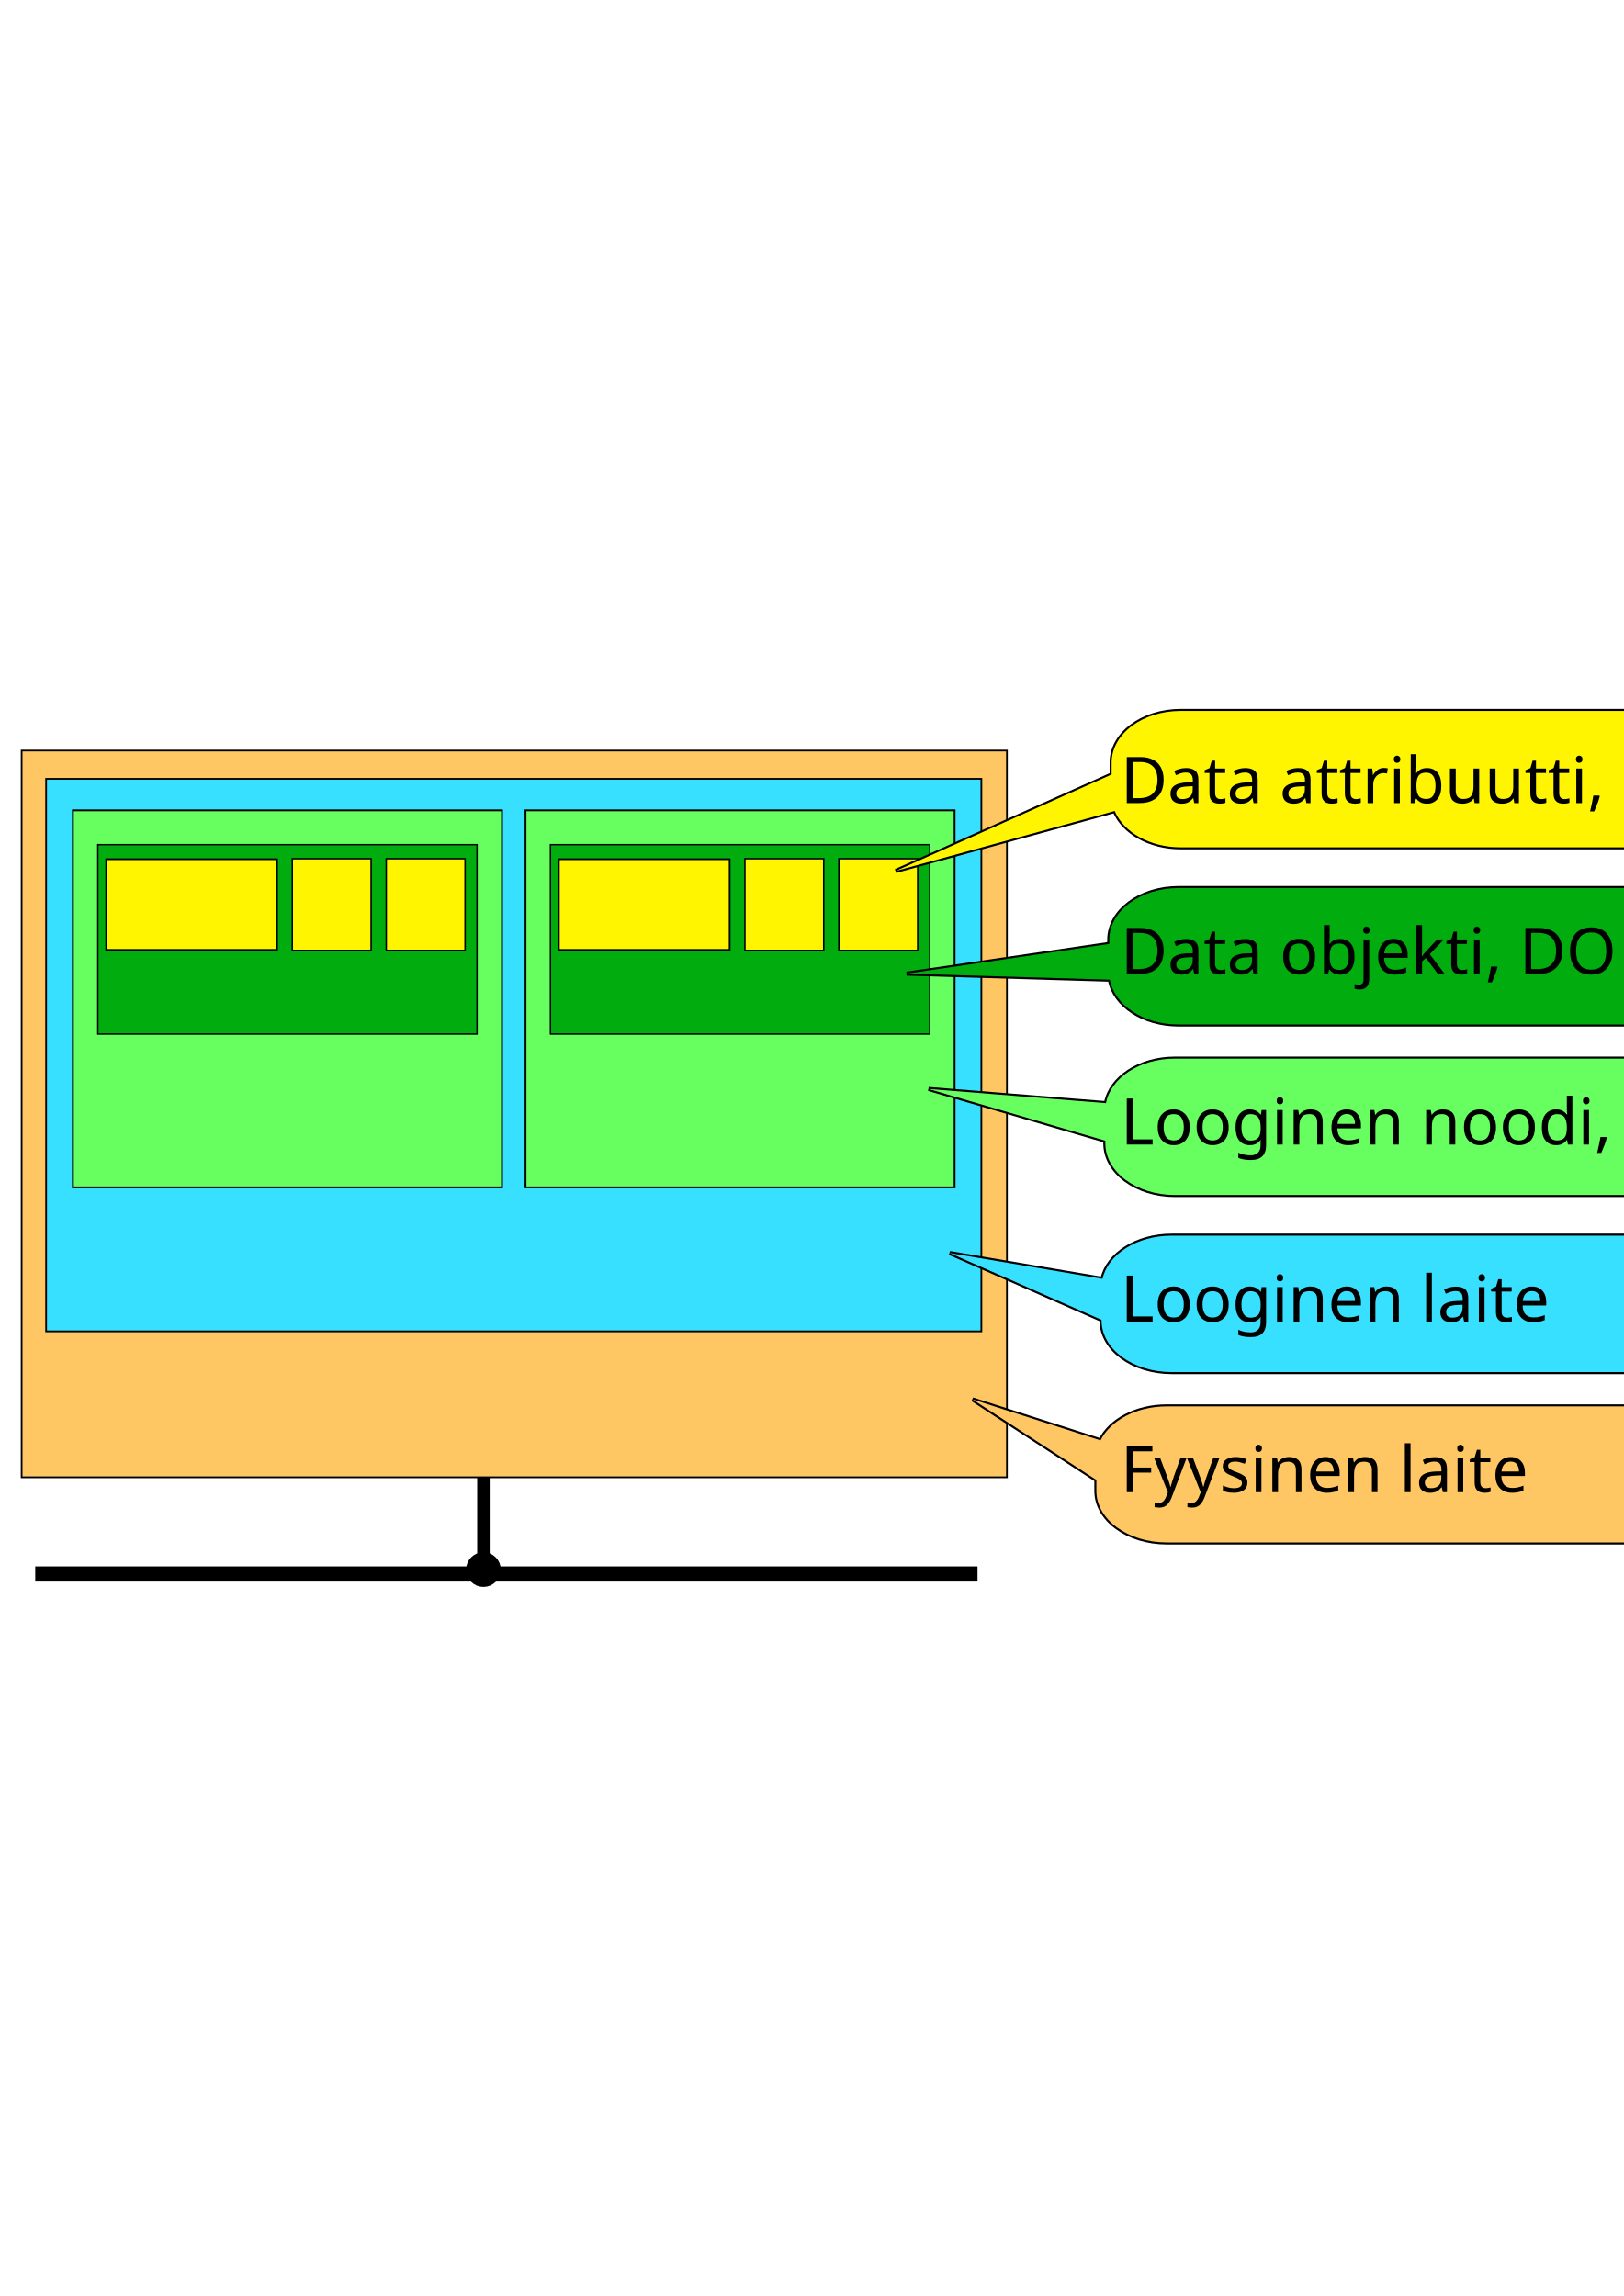
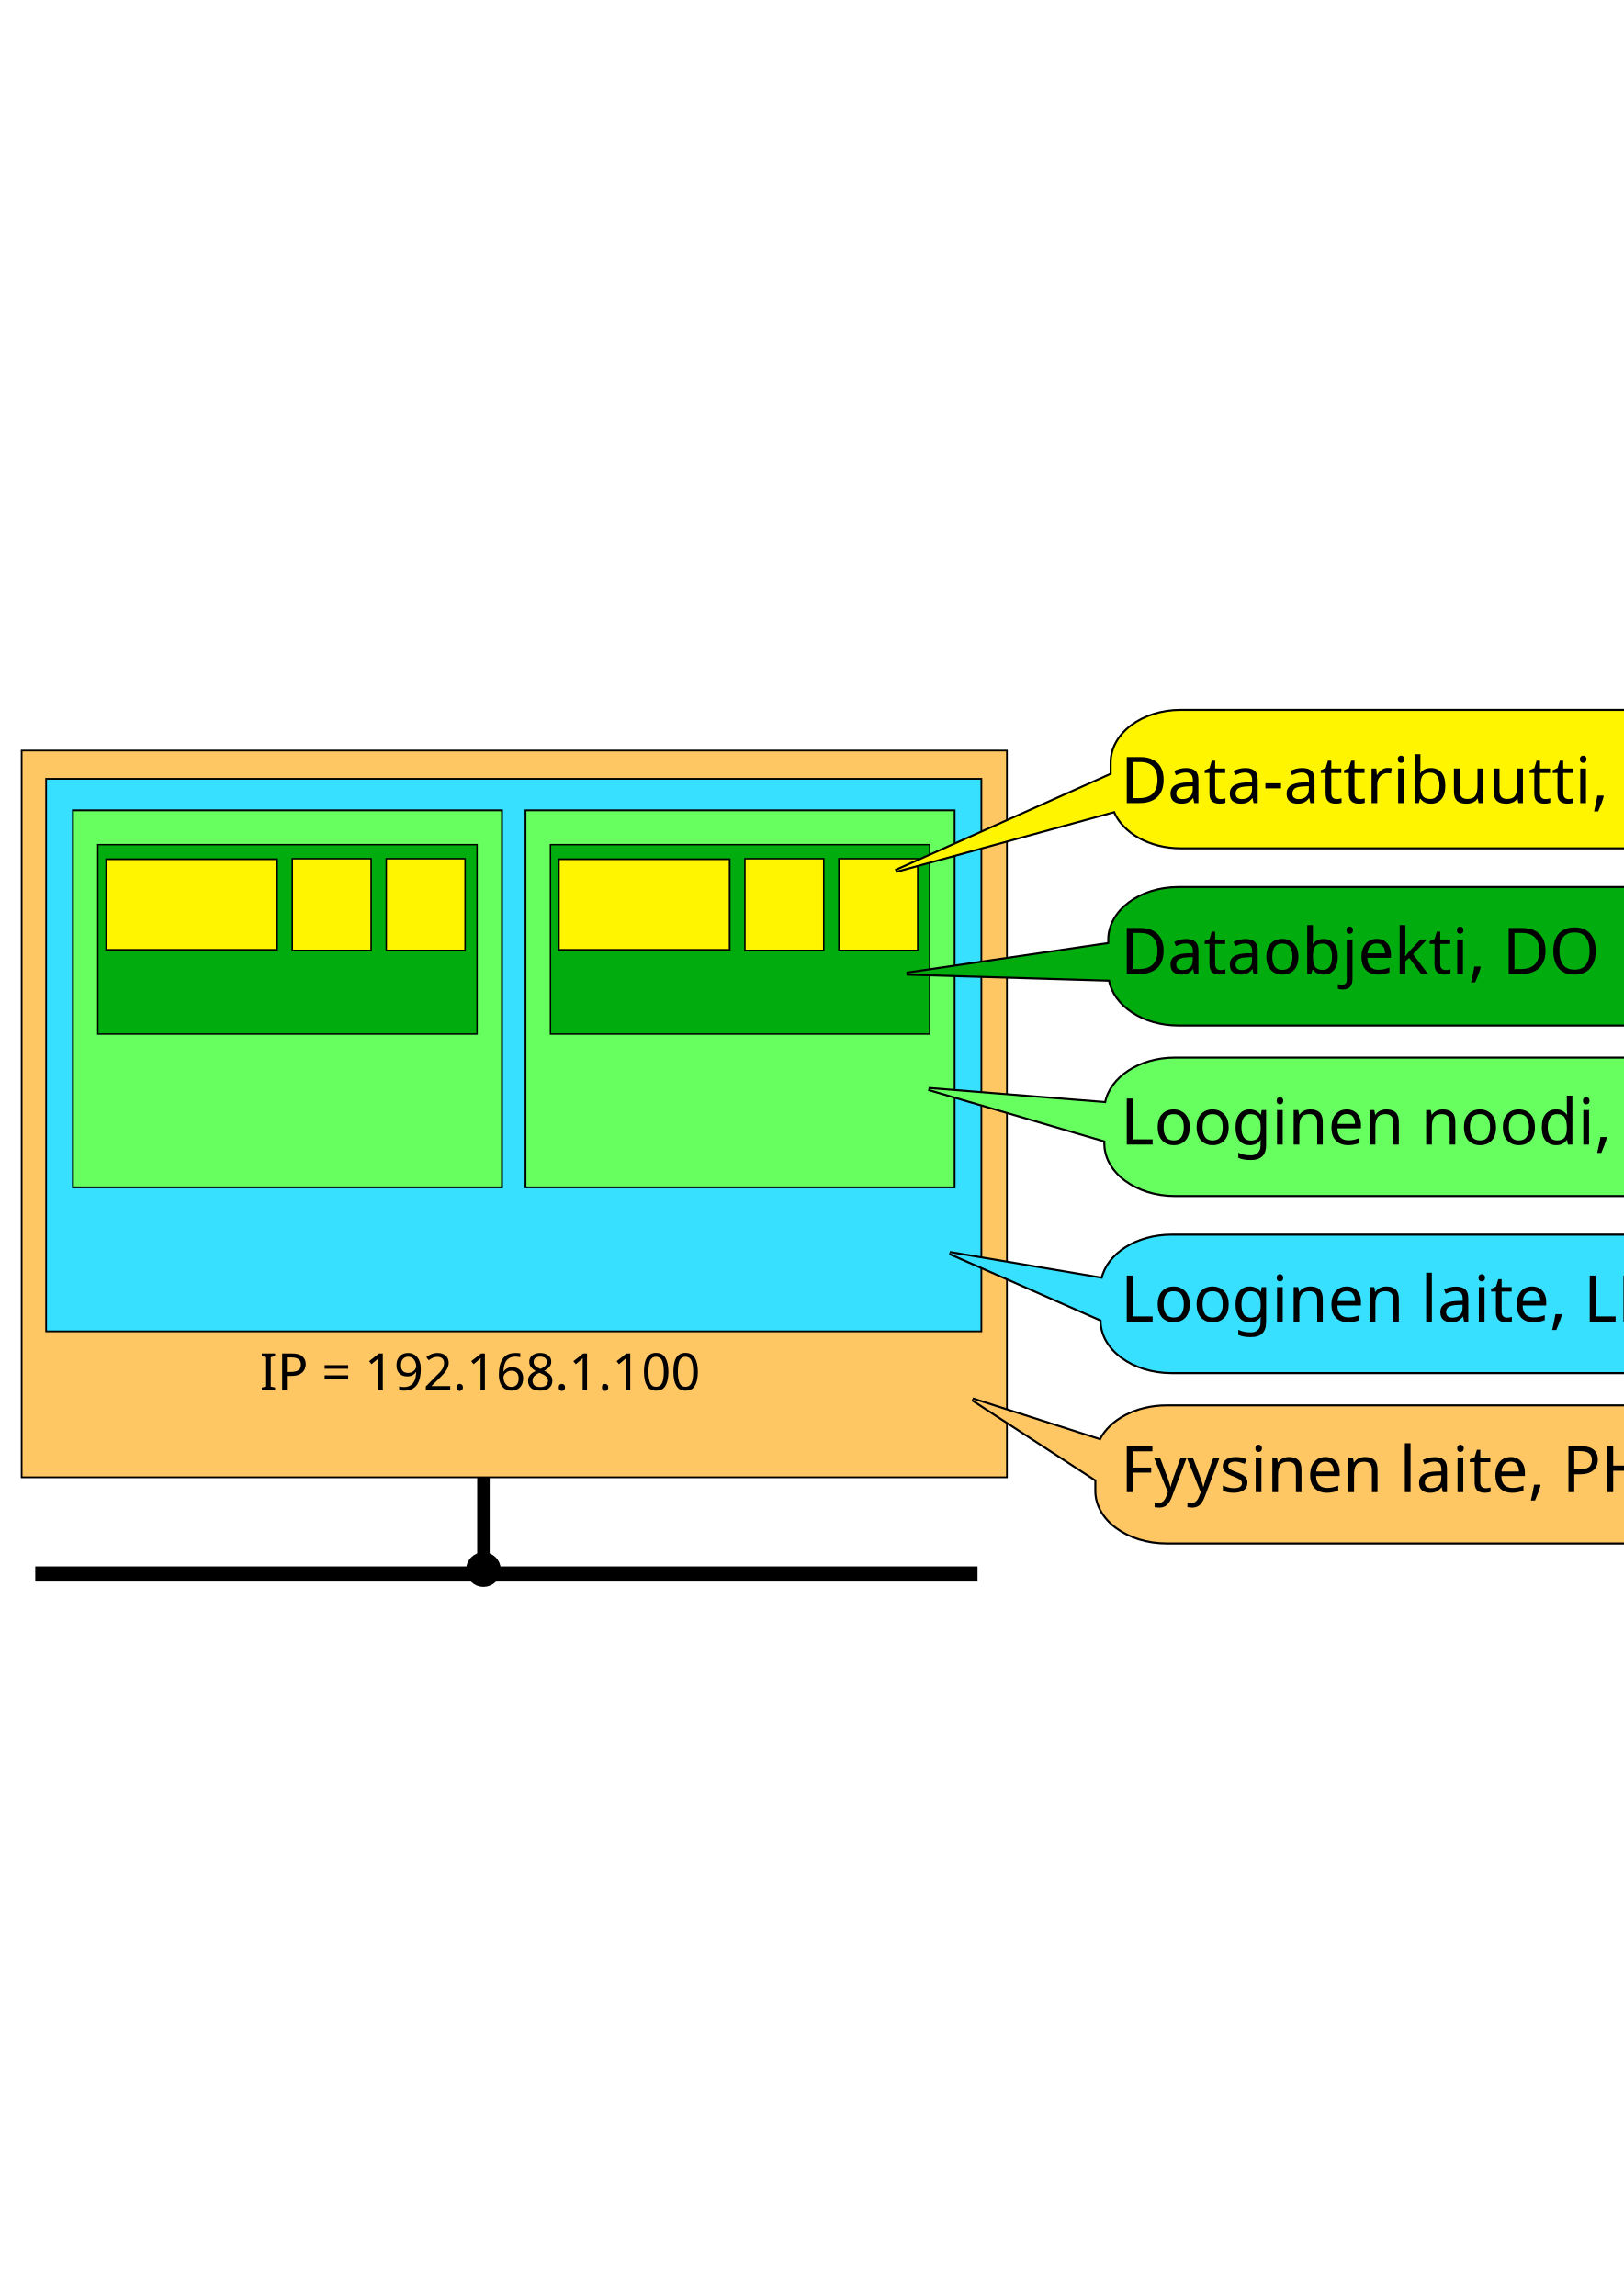
<svg xmlns="http://www.w3.org/2000/svg" width="210mm" height="297mm" viewBox="0 0 210 297" version="1.1" id="svg8">
  <defs id="defs2" />
  <g id="layer1">
    <path style="fill:none;stroke:#000000;stroke-width:1.616;stroke-linecap:butt;stroke-linejoin:miter;stroke-miterlimit:4;stroke-dasharray:none;stroke-opacity:1" d="m 62.525,203.035 v -13.634" id="path1458" />
    <flowRoot xml:space="preserve" id="flowRoot103" style="font-style:normal;font-weight:normal;font-size:16px;line-height:1.25;font-family:sans-serif;letter-spacing:0px;word-spacing:0px;fill:#000000;fill-opacity:1;stroke:none" transform="matrix(0.2567282,0,0,0.2567282,3.117297,4.408754)">
      <flowRegion id="flowRegion105" style="font-size:16px">
        <rect id="rect107" width="305.066" height="217.183" x="395.98" y="72.971" style="font-size:16px" />
      </flowRegion>
      <flowPara id="flowPara109" />
    </flowRoot>
    <rect style="opacity:1;fill:#ffc664;fill-opacity:1;fill-rule:evenodd;stroke:#000000;stroke-width:0.443;stroke-linecap:round;stroke-linejoin:miter;stroke-miterlimit:4;stroke-dasharray:none;stroke-dashoffset:0;stroke-opacity:1;paint-order:stroke markers fill" id="rect1299" width="127.209" height="93.78" x="2.909" y="97.201" />
    <rect style="opacity:1;fill:#38e0ff;fill-opacity:1;fill-rule:evenodd;stroke:#000000;stroke-width:0.45;stroke-linecap:round;stroke-linejoin:miter;stroke-miterlimit:4;stroke-dasharray:none;stroke-dashoffset:0;stroke-opacity:1;paint-order:stroke markers fill" id="rect1141" width="120.734" height="71.248" x="6.078" y="100.858" />
    <g id="g1073" transform="matrix(0.7861599,0,0,0.7861599,-34.36895,69.79945)">
      <rect y="44.698" x="55.859" height="61.739" width="70.292" id="rect847" style="opacity:1;fill:#67ff5f;fill-opacity:1;fill-rule:evenodd;stroke:#000000;stroke-width:0.6;stroke-linecap:round;stroke-linejoin:miter;stroke-miterlimit:4;stroke-dasharray:none;stroke-dashoffset:0;stroke-opacity:1;paint-order:stroke markers fill" />
      <rect y="50.307" x="59.928" height="30.932" width="62.154" id="rect837" style="opacity:1;fill:#00ac0e;fill-opacity:1;fill-rule:evenodd;stroke:#000000;stroke-width:0.466;stroke-linecap:round;stroke-linejoin:miter;stroke-miterlimit:4;stroke-dasharray:none;stroke-dashoffset:0;stroke-opacity:1;paint-order:stroke markers fill" />
      <g transform="translate(0.5669634,0.03848121)" id="g1251">
        <rect style="fill:#fff500;fill-opacity:1;fill-rule:evenodd;stroke:#000000;stroke-width:0.563;stroke-linecap:square;stroke-linejoin:miter;stroke-miterlimit:4;stroke-dasharray:none;stroke-dashoffset:0;stroke-opacity:1;paint-order:stroke markers fill" id="rect82" width="27.82" height="14.635" x="60.766" y="52.692" />
        <flowRoot xml:space="preserve" id="flowRoot916" style="font-style:normal;font-weight:normal;font-size:44.112px;line-height:1.25;font-family:sans-serif;text-align:center;letter-spacing:0px;word-spacing:0px;writing-mode:lr-tb;direction:ltr;text-anchor:middle;fill:#000000;fill-opacity:1;stroke:none" transform="matrix(0.2239254,0,0,0.2239254,1.341307,13.1967)">
          <flowRegion id="flowRegion918" style="font-size:44.112px;text-align:center;writing-mode:lr-tb;direction:ltr;text-anchor:middle">
            <rect ry="0" id="rect920" width="141.379" height="65.191" x="257.354" y="188.575" style="font-size:44.112px;text-align:center;writing-mode:lr-tb;direction:ltr;text-anchor:middle" />
          </flowRegion>
-           <flowPara id="flowPara922">Mag</flowPara>
+           <flowPara id="flowPara922">mag</flowPara>
        </flowRoot>
      </g>
      <g transform="translate(-2.474475,0.03848216)" id="g1220">
        <rect y="52.59" x="94.4" height="14.838" width="12.725" id="rect1177" style="fill:#fff500;fill-opacity:1;fill-rule:evenodd;stroke:#000000;stroke-width:0.487;stroke-linecap:square;stroke-linejoin:miter;stroke-miterlimit:4;stroke-dasharray:none;stroke-dashoffset:0;stroke-opacity:1;paint-order:stroke markers fill" />
        <flowRoot transform="matrix(0.2239254,0,0,0.2239254,31.33831,11.47221)" style="font-style:normal;font-weight:normal;font-size:44.112px;line-height:1.25;font-family:sans-serif;text-align:center;letter-spacing:0px;word-spacing:0px;writing-mode:lr-tb;direction:ltr;text-anchor:middle;fill:#000000;fill-opacity:1;stroke:none" id="flowRoot1185" xml:space="preserve">
          <flowRegion style="font-size:44.112px;text-align:center;writing-mode:lr-tb;direction:ltr;text-anchor:middle" id="flowRegion1181">
            <rect style="font-size:44.112px;text-align:center;writing-mode:lr-tb;direction:ltr;text-anchor:middle" y="188.405" x="257.184" height="65.532" width="107.117" id="rect1179" />
          </flowRegion>
          <flowPara id="flowPara1183">q</flowPara>
        </flowRoot>
      </g>
      <g transform="translate(0.8126544,1.700893)" id="g1244">
        <rect style="fill:#fff500;fill-opacity:1;fill-rule:evenodd;stroke:#000000;stroke-width:0.487;stroke-linecap:square;stroke-linejoin:miter;stroke-miterlimit:4;stroke-dasharray:none;stroke-dashoffset:0;stroke-opacity:1;paint-order:stroke markers fill" id="rect1222" width="12.725" height="14.838" x="106.571" y="50.927" />
        <flowRoot xml:space="preserve" id="flowRoot1230" style="font-style:normal;font-weight:normal;font-size:44.112px;line-height:1.25;font-family:sans-serif;text-align:center;letter-spacing:0px;word-spacing:0px;writing-mode:lr-tb;direction:ltr;text-anchor:middle;fill:#000000;fill-opacity:1;stroke:none" transform="matrix(0.2239254,0,0,0.2239254,43.33906,11.37771)">
          <flowRegion id="flowRegion1226" style="font-size:44.112px;text-align:center;writing-mode:lr-tb;direction:ltr;text-anchor:middle">
            <rect id="rect1224" width="107.117" height="65.532" x="257.184" y="188.405" style="font-size:44.112px;text-align:center;writing-mode:lr-tb;direction:ltr;text-anchor:middle" />
          </flowRegion>
          <flowPara id="flowPara1228">t</flowPara>
        </flowRoot>
      </g>
      <flowRoot transform="matrix(0.2645833,0,0,0.2645833,18.56158,-0.4566717)" style="font-style:normal;font-weight:normal;font-size:37.333px;line-height:1.25;font-family:sans-serif;letter-spacing:0px;word-spacing:0px;fill:#000000;fill-opacity:1;stroke:none" id="flowRoot839" xml:space="preserve">
        <flowRegion style="font-size:37.333px" id="flowRegion841">
          <rect style="font-size:37.333px" y="266.091" x="227.5" height="47.5" width="98.929" id="rect843" />
        </flowRegion>
        <flowPara id="flowPara845">TotW</flowPara>
      </flowRoot>
      <flowRoot transform="matrix(0.2645833,0,0,0.2645833,11.44527,2.56607)" style="font-style:normal;font-weight:normal;font-size:40px;line-height:1.25;font-family:sans-serif;letter-spacing:0px;word-spacing:0px;fill:#000000;fill-opacity:1;stroke:none" id="flowRoot849" xml:space="preserve">
        <flowRegion id="flowRegion851">
          <rect y="307.045" x="224.968" height="47.379" width="154.682" id="rect853" />
        </flowRegion>
        <flowPara id="flowPara855">MMXU1</flowPara>
      </flowRoot>
      <flowRoot transform="matrix(0.2645833,0,0,0.2645833,7.728702,-11.15188)" style="font-style:normal;font-variant:normal;font-weight:normal;font-stretch:normal;font-size:32px;line-height:1.25;font-family:sans-serif;-inkscape-font-specification:'sans-serif, Normal';font-variant-ligatures:normal;font-variant-caps:normal;font-variant-numeric:normal;font-feature-settings:normal;text-align:start;letter-spacing:0px;word-spacing:0px;writing-mode:lr-tb;text-anchor:start;fill:#000000;fill-opacity:1;stroke:none" id="flowRoot1031" xml:space="preserve">
        <flowRegion style="font-style:normal;font-variant:normal;font-weight:normal;font-stretch:normal;font-size:32px;font-family:sans-serif;-inkscape-font-specification:'sans-serif, Normal';font-variant-ligatures:normal;font-variant-caps:normal;font-variant-numeric:normal;font-feature-settings:normal;text-align:start;writing-mode:lr-tb;text-anchor:start" id="flowRegion1033">
          <rect style="font-style:normal;font-variant:normal;font-weight:normal;font-stretch:normal;font-size:32px;font-family:sans-serif;-inkscape-font-specification:'sans-serif, Normal';font-variant-ligatures:normal;font-variant-caps:normal;font-variant-numeric:normal;font-feature-settings:normal;text-align:start;writing-mode:lr-tb;text-anchor:start" y="402.281" x="211.122" height="41.667" width="211.735" id="rect1035" />
        </flowRegion>
        <flowPara id="flowPara1037">Logical Node</flowPara>
      </flowRoot>
    </g>
    <rect y="104.939" x="68.084" height="48.537" width="55.261" id="rect1075" style="opacity:1;fill:#67ff5f;fill-opacity:1;fill-rule:evenodd;stroke:#000000;stroke-width:0.472;stroke-linecap:round;stroke-linejoin:miter;stroke-miterlimit:4;stroke-dasharray:none;stroke-dashoffset:0;stroke-opacity:1;paint-order:stroke markers fill" />
    <rect y="109.349" x="71.283" height="24.317" width="48.863" id="rect1077" style="opacity:1;fill:#00ac0e;fill-opacity:1;fill-rule:evenodd;stroke:#000000;stroke-width:0.367;stroke-linecap:round;stroke-linejoin:miter;stroke-miterlimit:4;stroke-dasharray:none;stroke-dashoffset:0;stroke-opacity:1;paint-order:stroke markers fill" />
    <g transform="matrix(0.7861599,0,0,0.7861599,24.61527,69.8297)" id="g1089">
      <rect style="fill:#fff500;fill-opacity:1;fill-rule:evenodd;stroke:#000000;stroke-width:0.563;stroke-linecap:square;stroke-linejoin:miter;stroke-miterlimit:4;stroke-dasharray:none;stroke-dashoffset:0;stroke-opacity:1;paint-order:stroke markers fill" id="rect1079" width="27.82" height="14.635" x="60.766" y="52.692" />
      <flowRoot xml:space="preserve" id="flowRoot1087" style="font-style:normal;font-weight:normal;font-size:44.112px;line-height:1.25;font-family:sans-serif;text-align:center;letter-spacing:0px;word-spacing:0px;writing-mode:lr-tb;direction:ltr;text-anchor:middle;fill:#000000;fill-opacity:1;stroke:none" transform="matrix(0.2239254,0,0,0.2239254,1.341307,13.1967)">
        <flowRegion id="flowRegion1083" style="font-size:44.112px;text-align:center;writing-mode:lr-tb;direction:ltr;text-anchor:middle">
          <rect ry="0" id="rect1081" width="141.379" height="65.191" x="257.354" y="188.575" style="font-size:44.112px;text-align:center;writing-mode:lr-tb;direction:ltr;text-anchor:middle" />
        </flowRegion>
-         <flowPara id="flowPara1085">StVal</flowPara>
+         <flowPara id="flowPara1085">stVal</flowPara>
      </flowRoot>
    </g>
    <g transform="matrix(0.7861599,0,0,0.7861599,22.22421,69.8297)" id="g1101">
      <rect y="52.59" x="94.4" height="14.838" width="12.725" id="rect1091" style="fill:#fff500;fill-opacity:1;fill-rule:evenodd;stroke:#000000;stroke-width:0.487;stroke-linecap:square;stroke-linejoin:miter;stroke-miterlimit:4;stroke-dasharray:none;stroke-dashoffset:0;stroke-opacity:1;paint-order:stroke markers fill" />
      <flowRoot transform="matrix(0.2239254,0,0,0.2239254,31.33831,11.47221)" style="font-style:normal;font-weight:normal;font-size:44.112px;line-height:1.25;font-family:sans-serif;text-align:center;letter-spacing:0px;word-spacing:0px;writing-mode:lr-tb;direction:ltr;text-anchor:middle;fill:#000000;fill-opacity:1;stroke:none" id="flowRoot1099" xml:space="preserve">
        <flowRegion style="font-size:44.112px;text-align:center;writing-mode:lr-tb;direction:ltr;text-anchor:middle" id="flowRegion1095">
          <rect style="font-size:44.112px;text-align:center;writing-mode:lr-tb;direction:ltr;text-anchor:middle" y="188.405" x="257.184" height="65.532" width="107.117" id="rect1093" />
        </flowRegion>
        <flowPara id="flowPara1097">q</flowPara>
      </flowRoot>
    </g>
    <g transform="matrix(0.7861599,0,0,0.7861599,24.80842,71.13662)" id="g1113">
      <rect style="fill:#fff500;fill-opacity:1;fill-rule:evenodd;stroke:#000000;stroke-width:0.487;stroke-linecap:square;stroke-linejoin:miter;stroke-miterlimit:4;stroke-dasharray:none;stroke-dashoffset:0;stroke-opacity:1;paint-order:stroke markers fill" id="rect1103" width="12.725" height="14.838" x="106.571" y="50.927" />
      <flowRoot xml:space="preserve" id="flowRoot1111" style="font-style:normal;font-weight:normal;font-size:44.112px;line-height:1.25;font-family:sans-serif;text-align:center;letter-spacing:0px;word-spacing:0px;writing-mode:lr-tb;direction:ltr;text-anchor:middle;fill:#000000;fill-opacity:1;stroke:none" transform="matrix(0.2239254,0,0,0.2239254,43.33906,11.37771)">
        <flowRegion id="flowRegion1107" style="font-size:44.112px;text-align:center;writing-mode:lr-tb;direction:ltr;text-anchor:middle">
          <rect id="rect1105" width="107.117" height="65.532" x="257.184" y="188.405" style="font-size:44.112px;text-align:center;writing-mode:lr-tb;direction:ltr;text-anchor:middle" />
        </flowRegion>
        <flowPara id="flowPara1109">t</flowPara>
      </flowRoot>
    </g>
    <flowRoot transform="matrix(0.2080048,0,0,0.2080048,41.59832,69.44043)" style="font-style:normal;font-weight:normal;font-size:37.333px;line-height:1.25;font-family:sans-serif;letter-spacing:0px;word-spacing:0px;fill:#000000;fill-opacity:1;stroke:none" id="flowRoot1121" xml:space="preserve">
      <flowRegion style="font-size:37.333px" id="flowRegion1117">
        <rect style="font-size:37.333px" y="266.091" x="227.5" height="45.357" width="72.5" id="rect1115" />
      </flowRegion>
      <flowPara id="flowPara1119">Pos</flowPara>
    </flowRoot>
    <flowRoot transform="matrix(0.2080048,0,0,0.2080048,35.32866,71.81679)" style="font-style:normal;font-weight:normal;font-size:40px;line-height:1.25;font-family:sans-serif;letter-spacing:0px;word-spacing:0px;fill:#000000;fill-opacity:1;stroke:none" id="flowRoot1129" xml:space="preserve">
      <flowRegion id="flowRegion1125">
        <rect y="307.045" x="224.968" height="48.093" width="134.682" id="rect1123" />
      </flowRegion>
      <flowPara id="flowPara1127">XCBR1</flowPara>
    </flowRoot>
    <flowRoot transform="matrix(0.2080048,0,0,0.2080048,30.24554,61.03229)" style="font-style:normal;font-variant:normal;font-weight:normal;font-stretch:normal;font-size:32px;line-height:1.25;font-family:sans-serif;-inkscape-font-specification:'sans-serif, Normal';font-variant-ligatures:normal;font-variant-caps:normal;font-variant-numeric:normal;font-feature-settings:normal;text-align:start;letter-spacing:0px;word-spacing:0px;writing-mode:lr-tb;text-anchor:start;fill:#000000;fill-opacity:1;stroke:none" id="flowRoot1137" xml:space="preserve">
      <flowRegion style="font-style:normal;font-variant:normal;font-weight:normal;font-stretch:normal;font-size:32px;font-family:sans-serif;-inkscape-font-specification:'sans-serif, Normal';font-variant-ligatures:normal;font-variant-caps:normal;font-variant-numeric:normal;font-feature-settings:normal;text-align:start;writing-mode:lr-tb;text-anchor:start" id="flowRegion1133">
        <rect style="font-style:normal;font-variant:normal;font-weight:normal;font-stretch:normal;font-size:32px;font-family:sans-serif;-inkscape-font-specification:'sans-serif, Normal';font-variant-ligatures:normal;font-variant-caps:normal;font-variant-numeric:normal;font-feature-settings:normal;text-align:start;writing-mode:lr-tb;text-anchor:start" y="402.281" x="211.122" height="36.667" width="210.307" id="rect1131" />
      </flowRegion>
      <flowPara id="flowPara1135">Logical Node</flowPara>
    </flowRoot>
-     <flowRoot xml:space="preserve" id="flowRoot1279" style="font-style:normal;font-variant:normal;font-weight:normal;font-stretch:normal;font-size:32px;line-height:1.25;font-family:sans-serif;-inkscape-font-specification:'sans-serif, Normal';font-variant-ligatures:normal;font-variant-caps:normal;font-variant-numeric:normal;font-feature-settings:normal;text-align:start;letter-spacing:0px;word-spacing:0px;writing-mode:lr-tb;text-anchor:start;fill:#000000;fill-opacity:1;stroke:none" transform="matrix(0.2080048,0,0,0.2080048,-20.20851,69.178)">
+     <flowRoot xml:space="preserve" id="flowRoot1279" style="font-style:normal;font-variant:normal;font-weight:normal;font-stretch:normal;font-size:32px;line-height:1.25;font-family:sans-serif;-inkscape-font-specification:'sans-serif, Normal';font-variant-ligatures:normal;font-variant-caps:normal;font-variant-numeric:normal;font-feature-settings:normal;text-align:start;letter-spacing:0px;word-spacing:0px;writing-mode:lr-tb;text-anchor:start;fill:#000000;fill-opacity:1;stroke:none" transform="matrix(0.2080048,0,0,0.2080048,-20.2085,69.178)">
      <flowRegion id="flowRegion1281" style="font-style:normal;font-variant:normal;font-weight:normal;font-stretch:normal;font-size:32px;font-family:sans-serif;-inkscape-font-specification:'sans-serif, Normal';font-variant-ligatures:normal;font-variant-caps:normal;font-variant-numeric:normal;font-feature-settings:normal;text-align:start;writing-mode:lr-tb;text-anchor:start">
        <rect id="rect1283" width="237.857" height="40" x="300" y="456.091" style="font-style:normal;font-variant:normal;font-weight:normal;font-stretch:normal;font-size:32px;font-family:sans-serif;-inkscape-font-specification:'sans-serif, Normal';font-variant-ligatures:normal;font-variant-caps:normal;font-variant-numeric:normal;font-feature-settings:normal;text-align:start;writing-mode:lr-tb;text-anchor:start" />
      </flowRegion>
      <flowPara id="flowPara1285">Logical Device</flowPara>
    </flowRoot>
    <text xml:space="preserve" style="font-style:normal;font-weight:normal;font-size:10.269px;line-height:1.25;font-family:sans-serif;letter-spacing:0px;word-spacing:0px;fill:#000000;fill-opacity:1;stroke:none;stroke-width:0.257" x="146.152" y="132.136" id="text1289">
      <tspan id="tspan1287" x="146.152" y="141.222" style="stroke-width:0.257" />
    </text>
-     <flowRoot xml:space="preserve" id="flowRoot1291" style="font-style:normal;font-weight:normal;font-size:40px;line-height:1.25;font-family:sans-serif;letter-spacing:0px;word-spacing:0px;fill:#000000;fill-opacity:1;stroke:none" transform="matrix(0.2080048,0,0,0.2080048,31.96007,68.60517)">
+     <flowRoot xml:space="preserve" id="flowRoot1291" style="font-style:normal;font-weight:normal;font-size:40px;line-height:1.25;font-family:sans-serif;letter-spacing:0px;word-spacing:0px;fill:#000000;fill-opacity:1;stroke:none" transform="matrix(0.2080048,0,0,0.2080048,28.4764,68.60517)">
      <flowRegion id="flowRegion1293">
        <rect id="rect1295" width="208.878" height="55.953" x="126.122" y="414.424" />
      </flowRegion>
-       <flowPara id="flowPara1297">LDx</flowPara>
+       <flowPara id="flowPara1297">MyLD</flowPara>
    </flowRoot>
-     <flowRoot xml:space="preserve" id="flowRoot1301" style="font-style:normal;font-variant:normal;font-weight:normal;font-stretch:normal;font-size:32px;line-height:1.25;font-family:sans-serif;-inkscape-font-specification:'sans-serif, Normal';font-variant-ligatures:normal;font-variant-caps:normal;font-variant-numeric:normal;font-feature-settings:normal;text-align:start;letter-spacing:0px;word-spacing:0px;writing-mode:lr-tb;text-anchor:start;fill:#000000;fill-opacity:1;stroke:none" transform="matrix(0.2080048,0,0,0.2080048,5.164143,66.179)">
+     <flowRoot xml:space="preserve" id="flowRoot1301" style="font-style:normal;font-variant:normal;font-weight:normal;font-stretch:normal;font-size:32px;line-height:1.25;font-family:sans-serif;-inkscape-font-specification:'sans-serif, Normal';font-variant-ligatures:normal;font-variant-caps:normal;font-variant-numeric:normal;font-feature-settings:normal;text-align:start;letter-spacing:0px;word-spacing:0px;writing-mode:lr-tb;text-anchor:start;fill:#000000;fill-opacity:1;stroke:none" transform="matrix(0.2080048,0,0,0.2080048,-4.033577,66.179)">
      <flowRegion id="flowRegion1303" style="font-style:normal;font-variant:normal;font-weight:normal;font-stretch:normal;font-size:32px;font-family:sans-serif;-inkscape-font-specification:'sans-serif, Normal';font-variant-ligatures:normal;font-variant-caps:normal;font-variant-numeric:normal;font-feature-settings:normal;text-align:start;writing-mode:lr-tb;text-anchor:start">
-         <rect id="rect1305" width="319.286" height="47.857" x="169.286" y="556.805" style="font-style:normal;font-variant:normal;font-weight:normal;font-stretch:normal;font-size:32px;font-family:sans-serif;-inkscape-font-specification:'sans-serif, Normal';font-variant-ligatures:normal;font-variant-caps:normal;font-variant-numeric:normal;font-feature-settings:normal;text-align:start;writing-mode:lr-tb;text-anchor:start" />
+         <rect id="rect1305" width="346.543" height="40.589" x="169.286" y="556.805" style="font-style:normal;font-variant:normal;font-weight:normal;font-stretch:normal;font-size:32px;font-family:sans-serif;-inkscape-font-specification:'sans-serif, Normal';font-variant-ligatures:normal;font-variant-caps:normal;font-variant-numeric:normal;font-feature-settings:normal;text-align:start;writing-mode:lr-tb;text-anchor:start" />
      </flowRegion>
-       <flowPara id="flowPara1307">Physical Device</flowPara>
-     </flowRoot>
-     <flowRoot xml:space="preserve" id="flowRoot1309" style="font-style:normal;font-weight:normal;font-size:40px;line-height:1.25;font-family:sans-serif;letter-spacing:0px;word-spacing:0px;fill:#000000;fill-opacity:1;stroke:none" transform="matrix(0.2080048,0,0,0.2080048,0.2601859,62.97094)">
-       <flowRegion id="flowRegion1311">
-         <rect id="rect1313" width="102.857" height="47.857" x="271.429" y="528.234" />
-       </flowRegion>
-       <flowPara id="flowPara1315">IEDx</flowPara>
+       <flowPara id="flowPara1307">Physical Device (IED)</flowPara>
    </flowRoot>
    <path style="opacity:1;fill:#fff500;fill-opacity:1;fill-rule:evenodd;stroke:#000000;stroke-width:0.523;stroke-linecap:round;stroke-linejoin:miter;stroke-miterlimit:4;stroke-dasharray:none;stroke-dashoffset:0;stroke-opacity:1;paint-order:stroke markers fill" d="m 152.714,91.957 c -4.954,0 -8.943,2.982 -8.943,6.686 v 1.539 l -27.931,12.485 28.33,-7.76 c 1.127,2.728 4.516,4.699 8.544,4.699 h 66.255 c 4.954,0 8.943,-2.982 8.943,-6.686 v -4.278 c 0,-3.704 -3.988,-6.686 -8.943,-6.686 z" id="rect1339" />
    <text xml:space="preserve" style="font-style:normal;font-weight:normal;font-size:8.32px;line-height:1.25;font-family:sans-serif;letter-spacing:0px;word-spacing:0px;fill:#000000;fill-opacity:1;stroke:none;stroke-width:0.208" x="144.919" y="103.884" id="text1321">
-       <tspan id="tspan1319" x="144.919" y="103.884" style="stroke-width:0.208">Data attribuutti, DA</tspan>
+       <tspan id="tspan1319" x="144.919" y="103.884" style="stroke-width:0.208">Data-attribuutti, DA</tspan>
    </text>
    <path style="opacity:1;fill:#00ac0e;fill-opacity:1;fill-rule:evenodd;stroke:#000000;stroke-width:0.523;stroke-linecap:round;stroke-linejoin:miter;stroke-miterlimit:4;stroke-dasharray:none;stroke-dashoffset:0;stroke-opacity:1;paint-order:stroke markers fill" d="m 152.413,114.874 c -4.958,0 -8.949,2.982 -8.949,6.686 v 0.537 l -26.203,3.849 26.284,0.781 c 0.579,3.28 4.315,5.797 8.868,5.797 h 66.299 c 4.958,0 8.949,-2.982 8.949,-6.686 v -4.278 c 0,-3.704 -3.991,-6.686 -8.949,-6.686 z" id="rect1352" />
    <text xml:space="preserve" style="font-style:normal;font-weight:normal;font-size:8.32px;line-height:1.25;font-family:sans-serif;letter-spacing:0px;word-spacing:0px;fill:#000000;fill-opacity:1;stroke:none;stroke-width:0.208" x="144.919" y="125.994" id="text1325">
-       <tspan id="tspan1323" x="144.919" y="125.994" style="stroke-width:0.208">Data objekti, DO</tspan>
+       <tspan id="tspan1323" x="144.919" y="125.994" style="stroke-width:0.208">Dataobjekti, DO</tspan>
    </text>
    <path style="opacity:1;fill:#67ff5f;fill-opacity:1;fill-rule:evenodd;stroke:#000000;stroke-width:0.525;stroke-linecap:round;stroke-linejoin:miter;stroke-miterlimit:4;stroke-dasharray:none;stroke-dashoffset:0;stroke-opacity:1;paint-order:stroke markers fill" d="m 151.961,136.936 c -4.567,0 -8.317,2.5 -8.918,5.764 l -22.945,-1.836 22.859,6.693 v 0.342 c 0,3.704 4.016,6.686 9.005,6.686 h 66.714 c 4.989,0 9.005,-2.982 9.005,-6.686 v -4.278 c 0,-3.704 -4.016,-6.686 -9.005,-6.686 z" id="rect1354" />
    <text xml:space="preserve" style="font-style:normal;font-weight:normal;font-size:8.32px;line-height:1.25;font-family:sans-serif;letter-spacing:0px;word-spacing:0px;fill:#000000;fill-opacity:1;stroke:none;stroke-width:0.208" x="144.919" y="148.056" id="text1329">
      <tspan id="tspan1327" x="144.919" y="148.056" style="stroke-width:0.208">Looginen noodi, LN</tspan>
    </text>
    <path style="opacity:1;fill:#38e0ff;fill-opacity:1;fill-rule:evenodd;stroke:#000000;stroke-width:0.527;stroke-linecap:round;stroke-linejoin:miter;stroke-miterlimit:4;stroke-dasharray:none;stroke-dashoffset:0;stroke-opacity:1;paint-order:stroke markers fill" d="m 151.542,159.839 c -4.521,0 -8.247,2.411 -8.954,5.589 l -19.759,-3.341 19.636,8.643 v 0.074 c 0,3.704 4.048,6.686 9.077,6.686 h 67.25 c 5.029,0 9.077,-2.982 9.077,-6.686 v -4.278 c 0,-3.704 -4.048,-6.686 -9.077,-6.686 z" id="rect1371" />
    <text id="text1375" y="170.959" x="144.919" style="font-style:normal;font-weight:normal;font-size:8.32px;line-height:1.25;font-family:sans-serif;letter-spacing:0px;word-spacing:0px;fill:#000000;fill-opacity:1;stroke:none;stroke-width:0.208" xml:space="preserve">
-       <tspan style="stroke-width:0.208" y="170.959" x="144.919" id="tspan1373">Looginen laite</tspan>
+       <tspan style="stroke-width:0.208" y="170.959" x="144.919" id="tspan1373">Looginen laite, LD</tspan>
    </text>
    <path style="opacity:1;fill:#ffc664;fill-opacity:1;fill-rule:evenodd;stroke:#000000;stroke-width:0.527;stroke-linecap:round;stroke-linejoin:miter;stroke-miterlimit:4;stroke-dasharray:none;stroke-dashoffset:0;stroke-opacity:1;paint-order:stroke markers fill" d="m 125.78,181.021 16.017,10.416 v 1.421 c 0,3.694 4.06,6.668 9.104,6.668 h 67.451 c 5.044,0 9.104,-2.974 9.104,-6.668 v -4.267 c 0,-3.694 -4.06,-6.668 -9.104,-6.668 H 150.901 c -3.955,0 -7.304,1.829 -8.567,4.4 z" id="rect1382" />
    <text xml:space="preserve" style="font-style:normal;font-weight:normal;font-size:8.32px;line-height:1.25;font-family:sans-serif;letter-spacing:0px;word-spacing:0px;fill:#000000;fill-opacity:1;stroke:none;stroke-width:0.208" x="144.919" y="193.021" id="text1337">
-       <tspan id="tspan1335" x="144.919" y="193.021" style="stroke-width:0.208">Fyysinen laite</tspan>
+       <tspan id="tspan1335" x="144.919" y="193.021" style="stroke-width:0.208">Fyysinen laite, PH</tspan>
    </text>
    <path style="fill:none;stroke:#000000;stroke-width:1.965;stroke-linecap:butt;stroke-linejoin:miter;stroke-miterlimit:4;stroke-dasharray:none;stroke-opacity:1" d="M 4.559,203.604 H 126.426" id="path1456" />
    <circle style="opacity:1;fill:#000000;fill-opacity:1;fill-rule:evenodd;stroke:#000000;stroke-width:1.965;stroke-linecap:round;stroke-linejoin:miter;stroke-miterlimit:4;stroke-dasharray:none;stroke-dashoffset:0;stroke-opacity:1;paint-order:stroke markers fill" id="path1462" cx="62.525" cy="203.035" r="1.261" />
+     <text xml:space="preserve" style="font-style:normal;font-variant:normal;font-weight:normal;font-stretch:normal;font-size:6.656px;line-height:1.25;font-family:sans-serif;-inkscape-font-specification:'sans-serif, Normal';font-variant-ligatures:normal;font-variant-caps:normal;font-variant-numeric:normal;font-feature-settings:normal;text-align:center;letter-spacing:0px;word-spacing:0px;writing-mode:lr-tb;text-anchor:middle;fill:#000000;fill-opacity:1;stroke:none;stroke-width:0.265" x="66.409" y="179.827" id="text936">
+       <tspan id="tspan934" x="66.409" y="179.827" style="font-style:normal;font-variant:normal;font-weight:normal;font-stretch:normal;font-size:6.656px;font-family:sans-serif;-inkscape-font-specification:'sans-serif, Normal';font-variant-ligatures:normal;font-variant-caps:normal;font-variant-numeric:normal;font-feature-settings:normal;text-align:center;writing-mode:lr-tb;text-anchor:middle;stroke-width:0.265">IP = 192.168.1.100</tspan>
+     </text>
  </g>
</svg>
